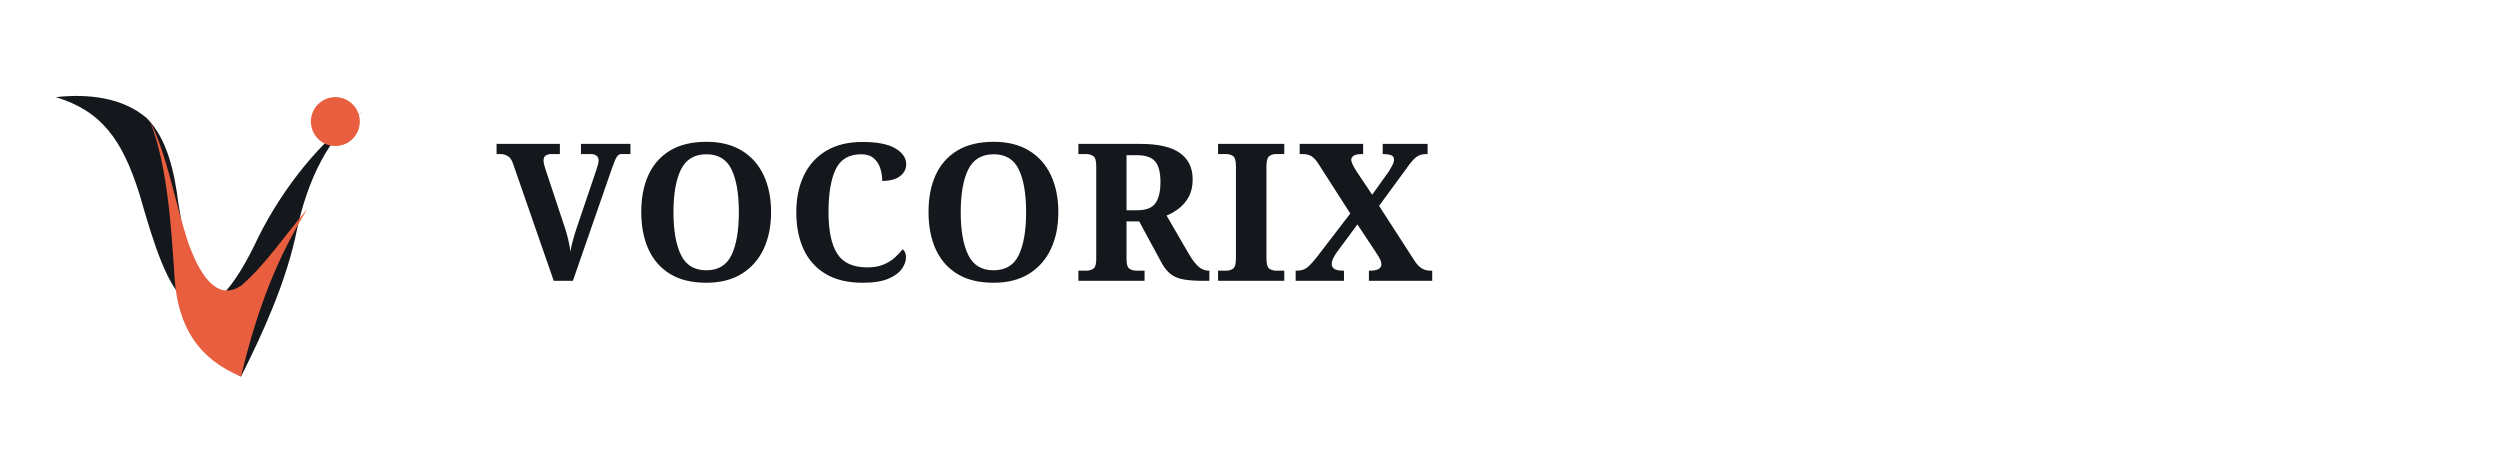
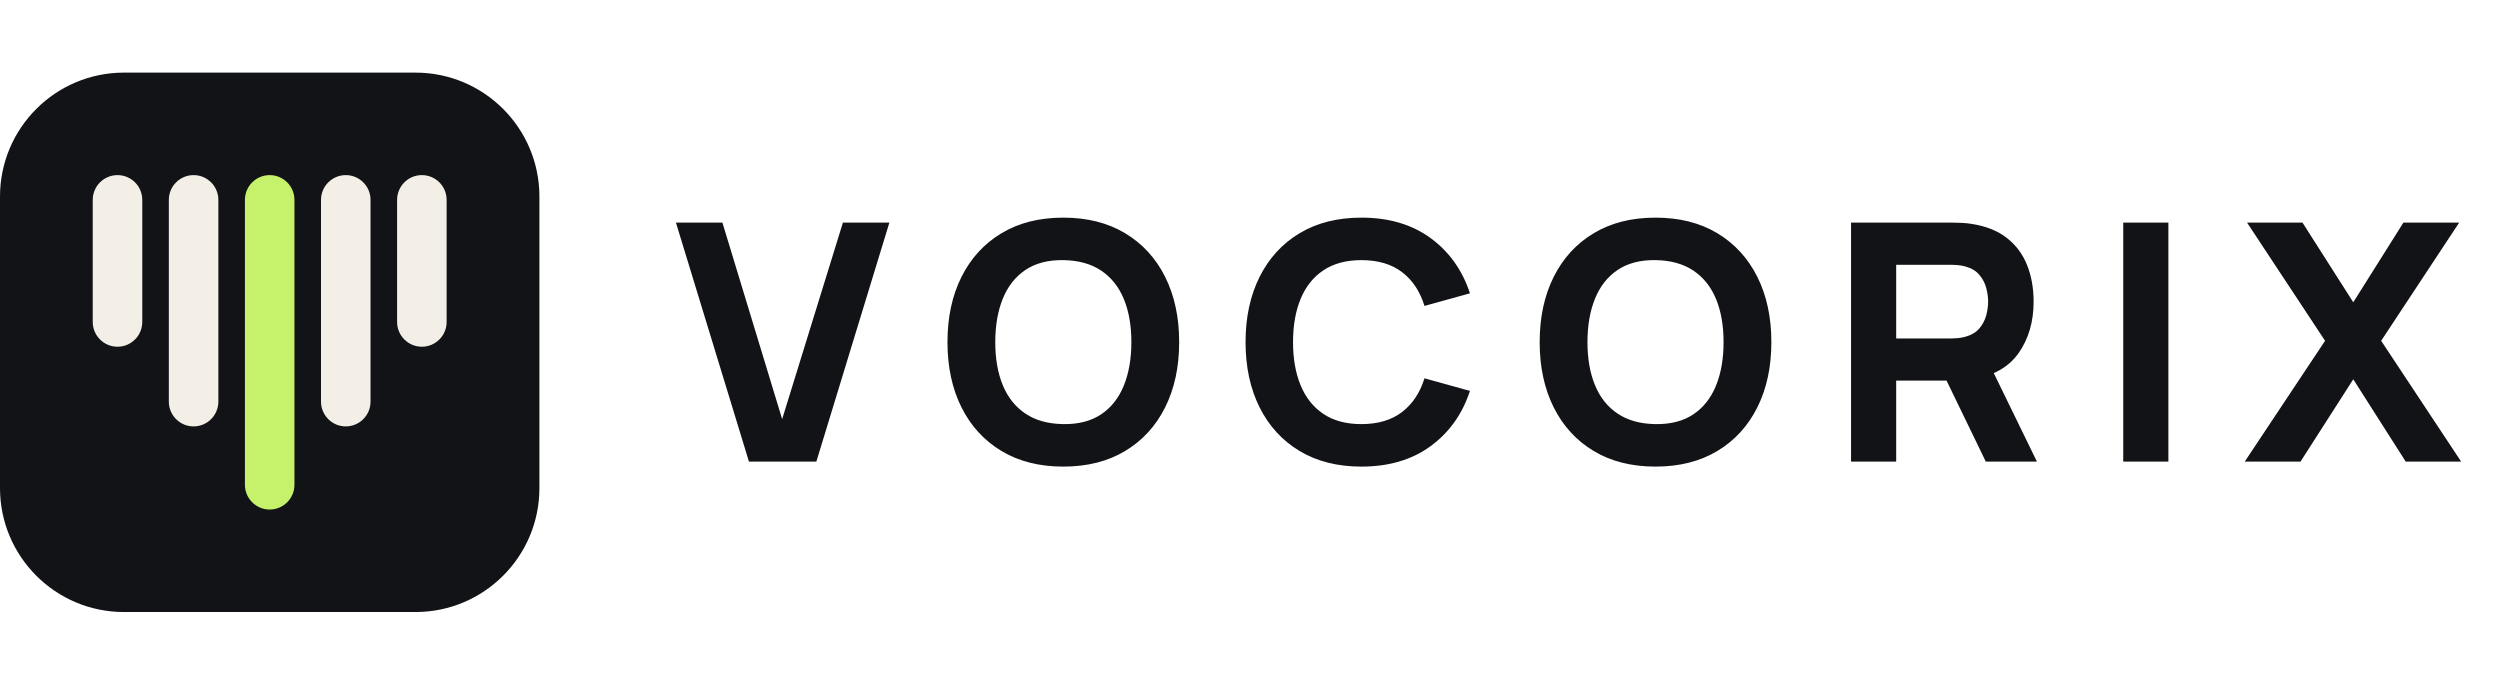
- <svg xmlns="http://www.w3.org/2000/svg" width="730" height="132" viewBox="0 0 730 132" role="img" aria-labelledby="title desc">
-   <g transform="translate(0 10) scale(1.02)">
-     <path d="M16 18 C25 17 35 18 42 24 C48 30 50 40 51 48 L56 78 C58 89 63 95 69 98 C75 86 82 71 85 56 C88 42 94 29 104 22 C92 30 81 44 74 58 C67 73 60 81 54 77 C48 73 44 60 40 46 C35 30 29 22 16 18 Z" fill="#14171B" />
-     <path d="M43 25 C48 35 50 48 54 60 C58 71 63 76 69 72 C76 66 82 57 88 50 C80 63 74 77 69 98 C57 93 51 84 50 70 C49 55 48 38 43 25 Z" fill="#E95E3F" />
-     <circle cx="96" cy="25" r="7" fill="#E95E3F" />
-   </g>
-   <text x="145" y="82" fill="#14171B" font-family="Playfair Display, Georgia, serif" font-size="56" font-weight="600" letter-spacing="1.2">VOCORIX</text>
+ <svg xmlns="http://www.w3.org/2000/svg" width="482" height="132" viewBox="0 0 482 132" role="img" aria-label="Vocorix">
+   <rect x="0" y="14" width="104" height="104" rx="23.9" fill="#121317" />
+   <rect x="17.88" y="33.76" width="9.55" height="33.09" rx="4.78" fill="#F3EFE6" />
+   <rect x="32.55" y="33.76" width="9.55" height="48.45" rx="4.78" fill="#F3EFE6" />
+   <rect x="47.22" y="33.76" width="9.55" height="64.48" rx="4.78" fill="#C6F26B" />
+   <rect x="61.89" y="33.76" width="9.55" height="48.45" rx="4.78" fill="#F3EFE6" />
+   <rect x="76.56" y="33.76" width="9.55" height="33.09" rx="4.78" fill="#F3EFE6" />
+   <path transform="translate(130 89)" fill="#121317" d="M14.4 0.0 0.32 -46.08H9.28L20.8 -8.192L32.512 -46.08H41.472L27.392 0.0Z M75.008 0.96Q68.096 0.96 63.088 -2.048Q58.08 -5.056 55.376 -10.464Q52.672 -15.872 52.672 -23.04Q52.672 -30.208 55.376 -35.616Q58.08 -41.024 63.088 -44.032Q68.096 -47.04 75.008 -47.04Q81.92 -47.04 86.928 -44.032Q91.936 -41.024 94.64 -35.616Q97.344 -30.208 97.344 -23.04Q97.344 -15.872 94.64 -10.464Q91.936 -5.056 86.928 -2.048Q81.92 0.96 75.008 0.96ZM75.008 -7.232Q79.392 -7.168 82.304 -9.12Q85.216 -11.072 86.672 -14.656Q88.128 -18.24 88.128 -23.04Q88.128 -27.84 86.672 -31.36Q85.216 -34.88 82.304 -36.832Q79.392 -38.784 75.008 -38.848Q70.624 -38.912 67.712 -36.96Q64.8 -35.008 63.344 -31.424Q61.888 -27.84 61.888 -23.04Q61.888 -18.24 63.344 -14.72Q64.8 -11.2 67.712 -9.248Q70.624 -7.296 75.008 -7.232Z M132.48 0.96Q125.568 0.96 120.56 -2.048Q115.552 -5.056 112.848 -10.464Q110.144 -15.872 110.144 -23.04Q110.144 -30.208 112.848 -35.616Q115.552 -41.024 120.56 -44.032Q125.568 -47.04 132.48 -47.04Q140.416 -47.04 145.808 -43.104Q151.2 -39.168 153.408 -32.448L144.64 -30.016Q143.36 -34.208 140.32 -36.528Q137.28 -38.848 132.48 -38.848Q128.096 -38.848 125.168 -36.896Q122.24 -34.944 120.768 -31.392Q119.296 -27.84 119.296 -23.04Q119.296 -18.24 120.768 -14.688Q122.24 -11.136 125.168 -9.184Q128.096 -7.232 132.48 -7.232Q137.28 -7.232 140.32 -9.568Q143.36 -11.904 144.64 -16.064L153.408 -13.632Q151.2 -6.912 145.808 -2.976Q140.416 0.96 132.48 0.96Z M189.184 0.96Q182.272 0.96 177.264 -2.048Q172.256 -5.056 169.552 -10.464Q166.848 -15.872 166.848 -23.04Q166.848 -30.208 169.552 -35.616Q172.256 -41.024 177.264 -44.032Q182.272 -47.04 189.184 -47.04Q196.096 -47.04 201.104 -44.032Q206.112 -41.024 208.816 -35.616Q211.52 -30.208 211.52 -23.04Q211.52 -15.872 208.816 -10.464Q206.112 -5.056 201.104 -2.048Q196.096 0.96 189.184 0.96ZM189.184 -7.232Q193.568 -7.168 196.48 -9.12Q199.392 -11.072 200.848 -14.656Q202.304 -18.24 202.304 -23.04Q202.304 -27.84 200.848 -31.36Q199.392 -34.88 196.48 -36.832Q193.568 -38.784 189.184 -38.848Q184.8 -38.912 181.888 -36.96Q178.976 -35.008 177.52 -31.424Q176.064 -27.84 176.064 -23.04Q176.064 -18.24 177.52 -14.72Q178.976 -11.2 181.888 -9.248Q184.8 -7.296 189.184 -7.232Z M226.88 0.0V-46.08H246.336Q247.008 -46.08 248.144 -46.032Q249.28 -45.984 250.176 -45.824Q254.304 -45.184 256.944 -43.104Q259.584 -41.024 260.832 -37.872Q262.08 -34.72 262.08 -30.848Q262.08 -25.056 259.2 -20.944Q256.32 -16.832 250.176 -15.872L246.336 -15.616H235.584V0.0ZM252.864 0.0 243.776 -18.752 252.736 -20.48 262.72 0.0ZM235.584 -23.744H245.952Q246.624 -23.744 247.424 -23.808Q248.224 -23.872 248.896 -24.064Q250.656 -24.544 251.616 -25.68Q252.576 -26.816 252.944 -28.208Q253.312 -29.6 253.312 -30.848Q253.312 -32.096 252.944 -33.488Q252.576 -34.88 251.616 -36.016Q250.656 -37.152 248.896 -37.632Q248.224 -37.824 247.424 -37.888Q246.624 -37.952 245.952 -37.952H235.584Z M279.36 0.0V-46.08H288.064V0.0Z M302.784 0.0 318.272 -23.296 303.232 -46.08H313.92L323.712 -30.72L333.376 -46.08H344.128L329.088 -23.296L344.512 0.0H333.824L323.712 -15.872L313.536 0.0Z" />
</svg>
